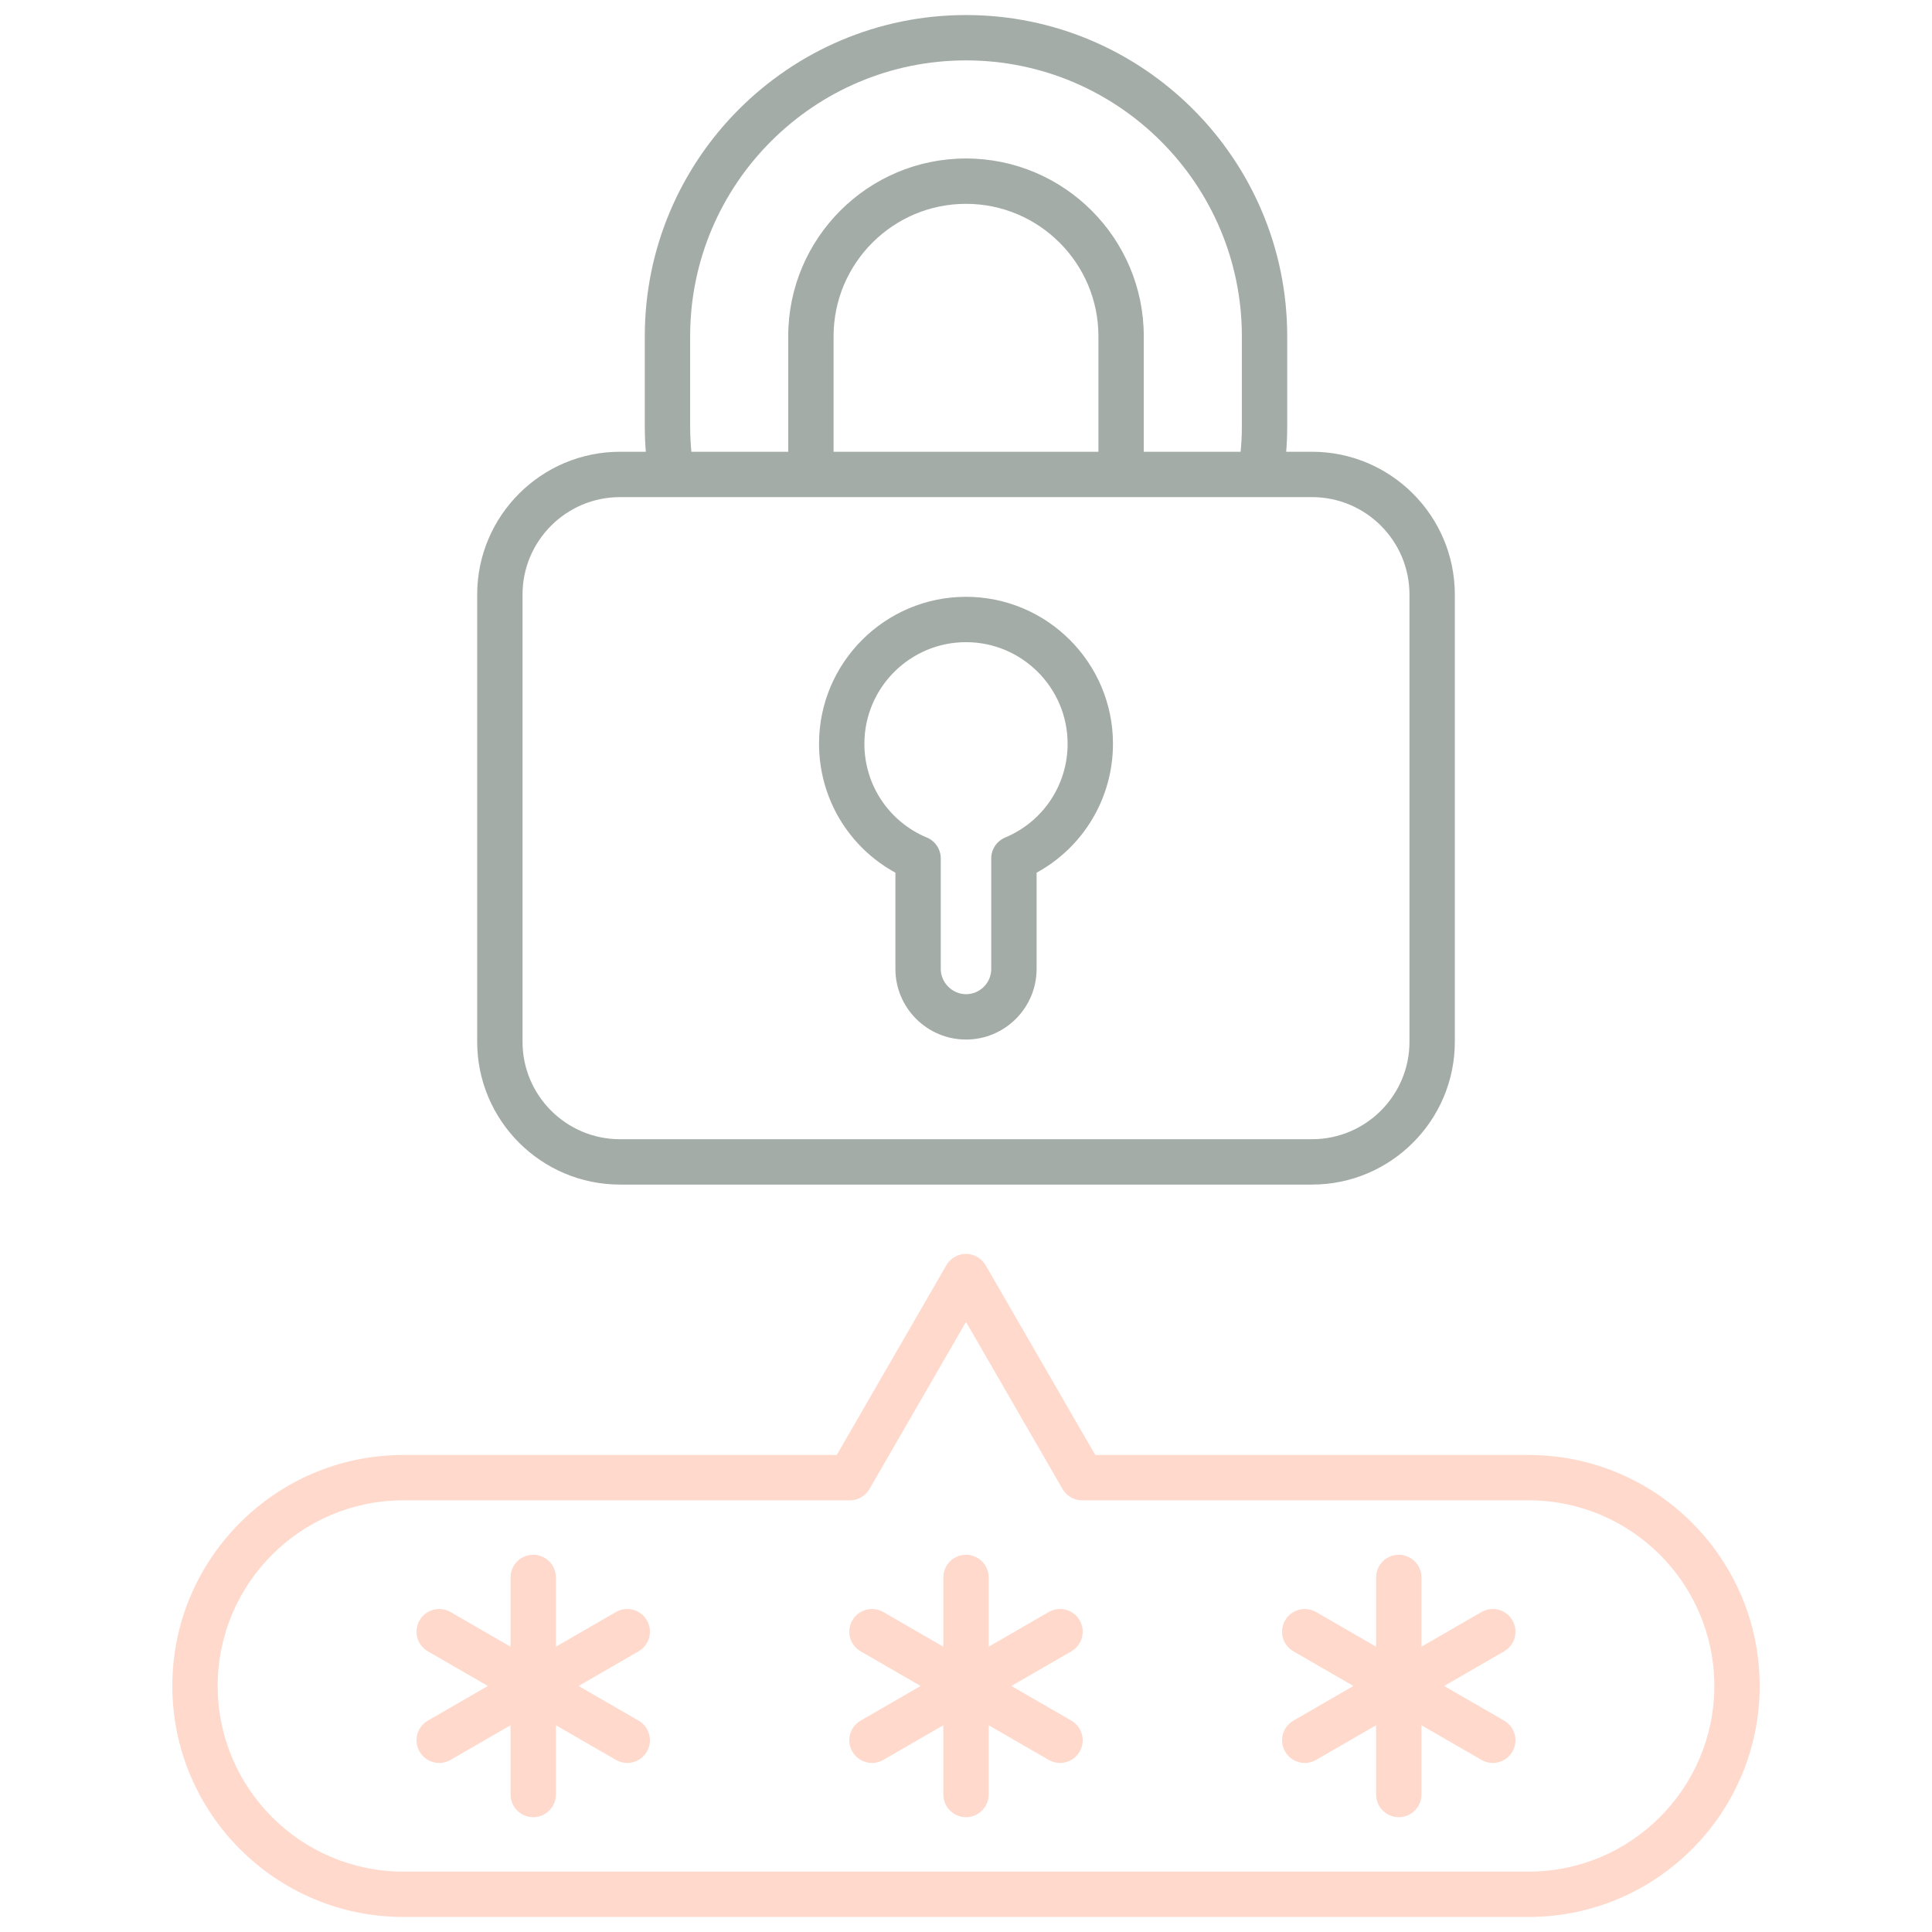
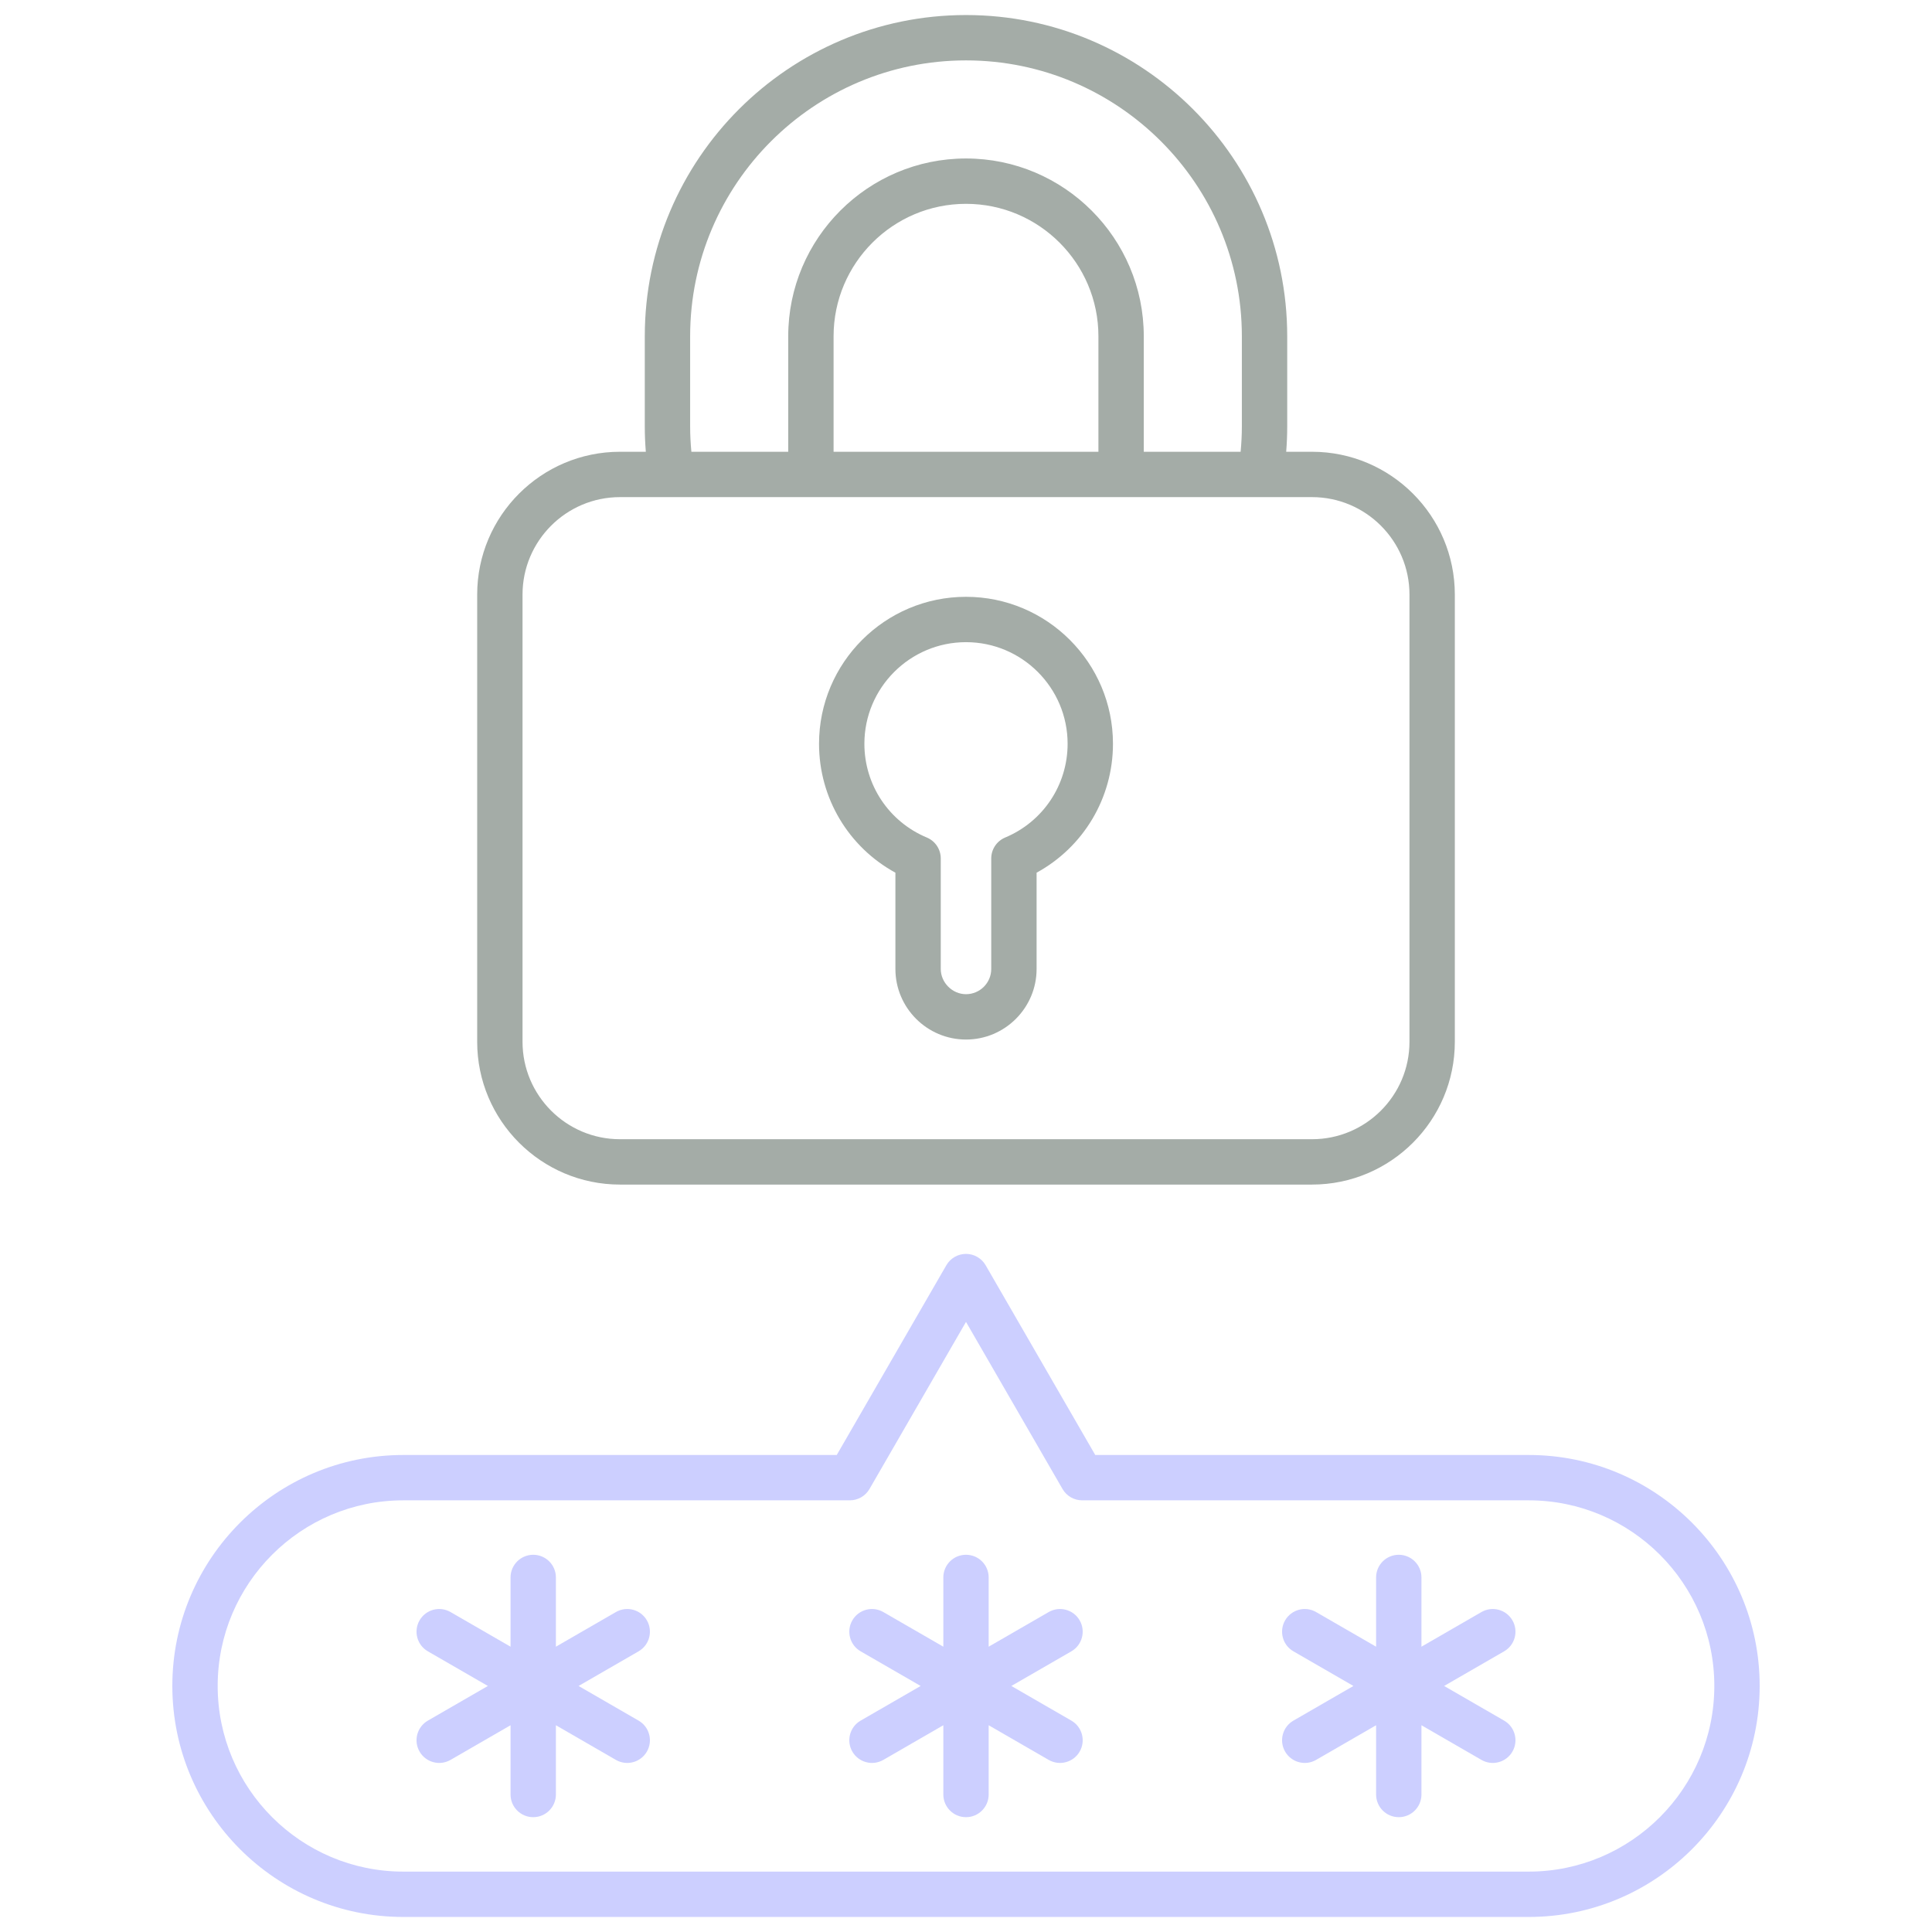
<svg xmlns="http://www.w3.org/2000/svg" width="200" height="200" viewBox="0 0 200 200" fill="none">
-   <path d="M158.254 150.62H113.38L102.032 130.976C101.613 130.25 100.838 129.803 100 129.803C99.161 129.803 98.386 130.25 97.967 130.976L86.62 150.62H41.746C28.564 150.62 17.84 161.344 17.84 174.526C17.84 187.708 28.564 198.443 41.746 198.443H158.254C171.436 198.443 182.161 187.714 182.161 174.526C182.161 161.338 171.436 150.62 158.254 150.62ZM158.254 193.748H41.746C31.153 193.748 22.534 185.125 22.534 174.526C22.534 163.926 31.153 155.314 41.746 155.314H87.975C88.813 155.314 89.588 154.867 90.008 154.141L100 136.843L109.993 154.141C110.412 154.867 111.187 155.314 112.026 155.314H158.255C168.848 155.314 177.466 163.932 177.466 174.526C177.466 185.119 168.848 193.748 158.255 193.748H158.254Z" fill="#FFD9CC" />
-   <path d="M155.707 170.945L149.495 174.531L155.707 178.118C156.83 178.766 157.215 180.202 156.566 181.325C155.918 182.447 154.483 182.833 153.359 182.184L147.148 178.597V185.765C147.148 187.062 146.097 188.113 144.8 188.113C143.504 188.113 142.453 187.062 142.453 185.765V178.597L136.242 182.184C135.119 182.833 133.683 182.447 133.035 181.325C132.386 180.202 132.771 178.766 133.894 178.118L140.106 174.531L133.894 170.945C132.771 170.297 132.386 168.861 133.035 167.738C133.683 166.615 135.118 166.23 136.242 166.879L142.453 170.465V163.298C142.453 162.001 143.504 160.95 144.8 160.95C146.097 160.95 147.148 162.001 147.148 163.298V170.465L153.359 166.879C154.482 166.23 155.918 166.616 156.566 167.738C157.215 168.861 156.83 170.297 155.707 170.945ZM66.106 170.945L59.894 174.531L66.106 178.118C67.229 178.766 67.613 180.202 66.965 181.325C66.317 182.447 64.882 182.833 63.758 182.184L57.547 178.597V185.765C57.547 187.062 56.496 188.113 55.199 188.113C53.903 188.113 52.852 187.062 52.852 185.765V178.597L46.64 182.184C45.518 182.833 44.082 182.447 43.434 181.325C42.785 180.202 43.17 178.766 44.293 178.118L50.504 174.531L44.293 170.945C43.17 170.297 42.785 168.861 43.434 167.738C44.082 166.615 45.517 166.23 46.64 166.879L52.852 170.465V163.298C52.852 162.001 53.903 160.95 55.199 160.95C56.496 160.95 57.547 162.001 57.547 163.298V170.465L63.758 166.879C64.881 166.23 66.317 166.616 66.965 167.738C67.613 168.861 67.229 170.297 66.106 170.945ZM110.907 170.945L104.695 174.531L110.907 178.118C112.029 178.766 112.414 180.202 111.766 181.325C111.118 182.447 109.682 182.832 108.559 182.184L102.347 178.597V185.765C102.347 187.062 101.297 188.113 100 188.113C98.704 188.113 97.653 187.062 97.653 185.765V178.597L91.441 182.184C90.319 182.833 88.882 182.447 88.234 181.325C87.586 180.202 87.971 178.766 89.093 178.118L95.305 174.531L89.093 170.945C87.971 170.297 87.586 168.861 88.234 167.738C88.882 166.615 90.318 166.23 91.441 166.879L97.653 170.465V163.298C97.653 162.001 98.704 160.95 100 160.95C101.297 160.95 102.347 162.001 102.347 163.298V170.466L108.559 166.879C109.682 166.231 111.118 166.615 111.766 167.738C112.414 168.861 112.029 170.297 110.907 170.945Z" fill="#FFD9CC" />
+   <path d="M158.254 150.62H113.38L102.032 130.976C101.613 130.25 100.838 129.803 100 129.803C99.161 129.803 98.386 130.25 97.967 130.976L86.62 150.62H41.746C28.564 150.62 17.84 161.344 17.84 174.526C17.84 187.708 28.564 198.443 41.746 198.443H158.254C171.436 198.443 182.161 187.714 182.161 174.526C182.161 161.338 171.436 150.62 158.254 150.62ZM158.254 193.748H41.746C31.153 193.748 22.534 185.125 22.534 174.526C22.534 163.926 31.153 155.314 41.746 155.314H87.975C88.813 155.314 89.588 154.867 90.008 154.141L100 136.843L109.993 154.141C110.412 154.867 111.187 155.314 112.026 155.314H158.255C168.848 155.314 177.466 163.932 177.466 174.526C177.466 185.119 168.848 193.748 158.255 193.748H158.254Z" fill="#CCCFFF" />
+   <path d="M155.707 170.945L149.495 174.531L155.707 178.118C156.83 178.766 157.215 180.202 156.566 181.325C155.918 182.447 154.483 182.833 153.359 182.184L147.148 178.597V185.765C147.148 187.062 146.097 188.113 144.8 188.113C143.504 188.113 142.453 187.062 142.453 185.765V178.597L136.242 182.184C135.119 182.833 133.683 182.447 133.035 181.325C132.386 180.202 132.771 178.766 133.894 178.118L140.106 174.531L133.894 170.945C132.771 170.297 132.386 168.861 133.035 167.738C133.683 166.615 135.118 166.23 136.242 166.879L142.453 170.465V163.298C142.453 162.001 143.504 160.95 144.8 160.95C146.097 160.95 147.148 162.001 147.148 163.298V170.465L153.359 166.879C154.482 166.23 155.918 166.616 156.566 167.738C157.215 168.861 156.83 170.297 155.707 170.945ZM66.106 170.945L59.894 174.531L66.106 178.118C67.229 178.766 67.613 180.202 66.965 181.325C66.317 182.447 64.882 182.833 63.758 182.184L57.547 178.597V185.765C57.547 187.062 56.496 188.113 55.199 188.113C53.903 188.113 52.852 187.062 52.852 185.765V178.597L46.64 182.184C45.518 182.833 44.082 182.447 43.434 181.325C42.785 180.202 43.17 178.766 44.293 178.118L50.504 174.531L44.293 170.945C43.17 170.297 42.785 168.861 43.434 167.738C44.082 166.615 45.517 166.23 46.64 166.879L52.852 170.465V163.298C52.852 162.001 53.903 160.95 55.199 160.95C56.496 160.95 57.547 162.001 57.547 163.298V170.465L63.758 166.879C64.881 166.23 66.317 166.616 66.965 167.738C67.613 168.861 67.229 170.297 66.106 170.945ZM110.907 170.945L104.695 174.531L110.907 178.118C112.029 178.766 112.414 180.202 111.766 181.325C111.118 182.447 109.682 182.832 108.559 182.184L102.347 178.597V185.765C102.347 187.062 101.297 188.113 100 188.113C98.704 188.113 97.653 187.062 97.653 185.765V178.597L91.441 182.184C90.319 182.833 88.882 182.447 88.234 181.325C87.586 180.202 87.971 178.766 89.093 178.118L95.305 174.531L89.093 170.945C87.971 170.297 87.586 168.861 88.234 167.738C88.882 166.615 90.318 166.23 91.441 166.879L97.653 170.465V163.298C97.653 162.001 98.704 160.95 100 160.95C101.297 160.95 102.347 162.001 102.347 163.298V170.466L108.559 166.879C109.682 166.231 111.118 166.615 111.766 167.738C112.414 168.861 112.029 170.297 110.907 170.945Z" fill="#CCCFFF" />
  <path d="M64.18 122.627H135.821C143.972 122.627 150.603 115.996 150.603 107.845V61.549C150.603 53.398 143.972 46.767 135.821 46.767H133.146C133.216 45.889 133.252 45.019 133.252 44.165V34.809C133.252 16.473 118.335 1.557 100 1.557C81.665 1.557 66.748 16.474 66.748 34.809V44.165C66.748 45.025 66.785 45.895 66.856 46.767H64.18C56.029 46.767 49.398 53.398 49.398 61.549V107.845C49.398 115.996 56.029 122.627 64.18 122.627ZM71.443 44.165V34.809C71.443 19.062 84.254 6.252 100 6.252C115.746 6.252 128.557 19.063 128.557 34.809V44.165C128.557 45.015 128.511 45.886 128.43 46.767H118.403V34.809C118.403 24.661 110.147 16.406 100 16.406C89.852 16.406 81.597 24.662 81.597 34.809V46.767H71.572C71.49 45.894 71.443 45.024 71.443 44.165ZM113.708 46.767H86.292V34.809C86.292 27.25 92.442 21.101 100 21.101C107.559 21.101 113.708 27.25 113.708 34.809V46.767ZM54.092 61.55C54.092 55.987 58.617 51.462 64.18 51.462H135.821C141.383 51.462 145.908 55.987 145.908 61.55V107.845C145.908 113.407 141.383 117.932 135.821 117.932H64.18C58.617 117.932 54.092 113.407 54.092 107.845V61.55ZM92.692 90.34V100.305C92.692 104.334 95.971 107.613 100 107.613C104.029 107.613 107.308 104.334 107.308 100.305V90.34C112.158 87.692 115.214 82.613 115.214 76.996C115.214 68.607 108.389 61.782 100 61.782C91.611 61.782 84.786 68.607 84.786 76.996C84.786 82.613 87.842 87.692 92.692 90.34H92.692ZM100 66.477C105.8 66.477 110.519 71.196 110.519 76.996C110.519 81.252 107.982 85.061 104.056 86.7C103.182 87.065 102.613 87.919 102.613 88.866V100.305C102.613 101.745 101.441 102.918 100 102.918C98.584 102.918 97.387 101.721 97.387 100.305V88.866C97.387 87.919 96.818 87.065 95.944 86.7C92.018 85.061 89.481 81.252 89.481 76.996C89.481 71.196 94.2 66.477 100 66.477H100Z" fill="#A4ACA7" />
</svg>
